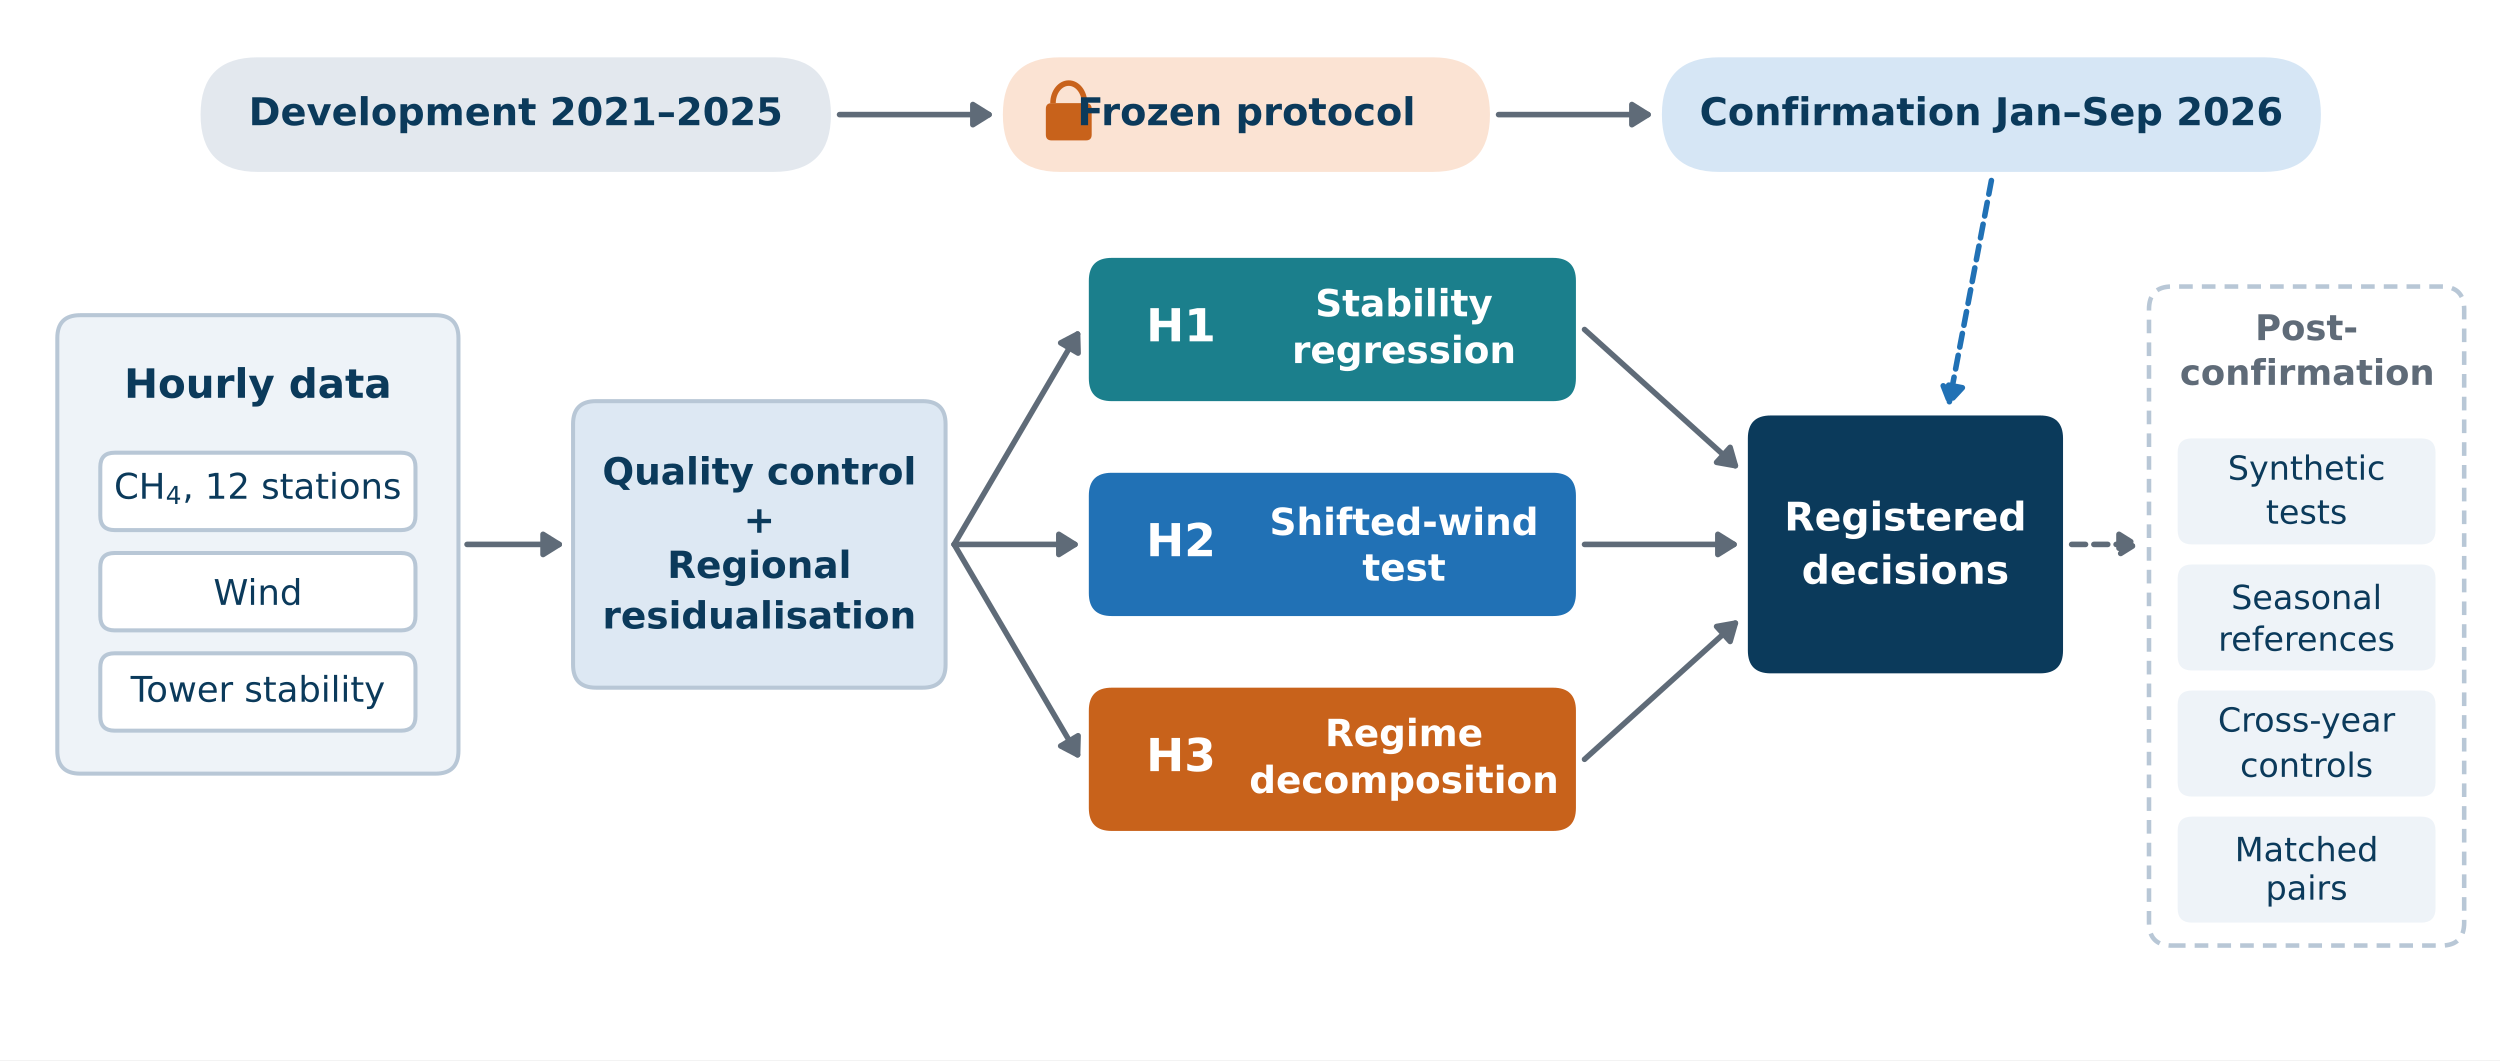
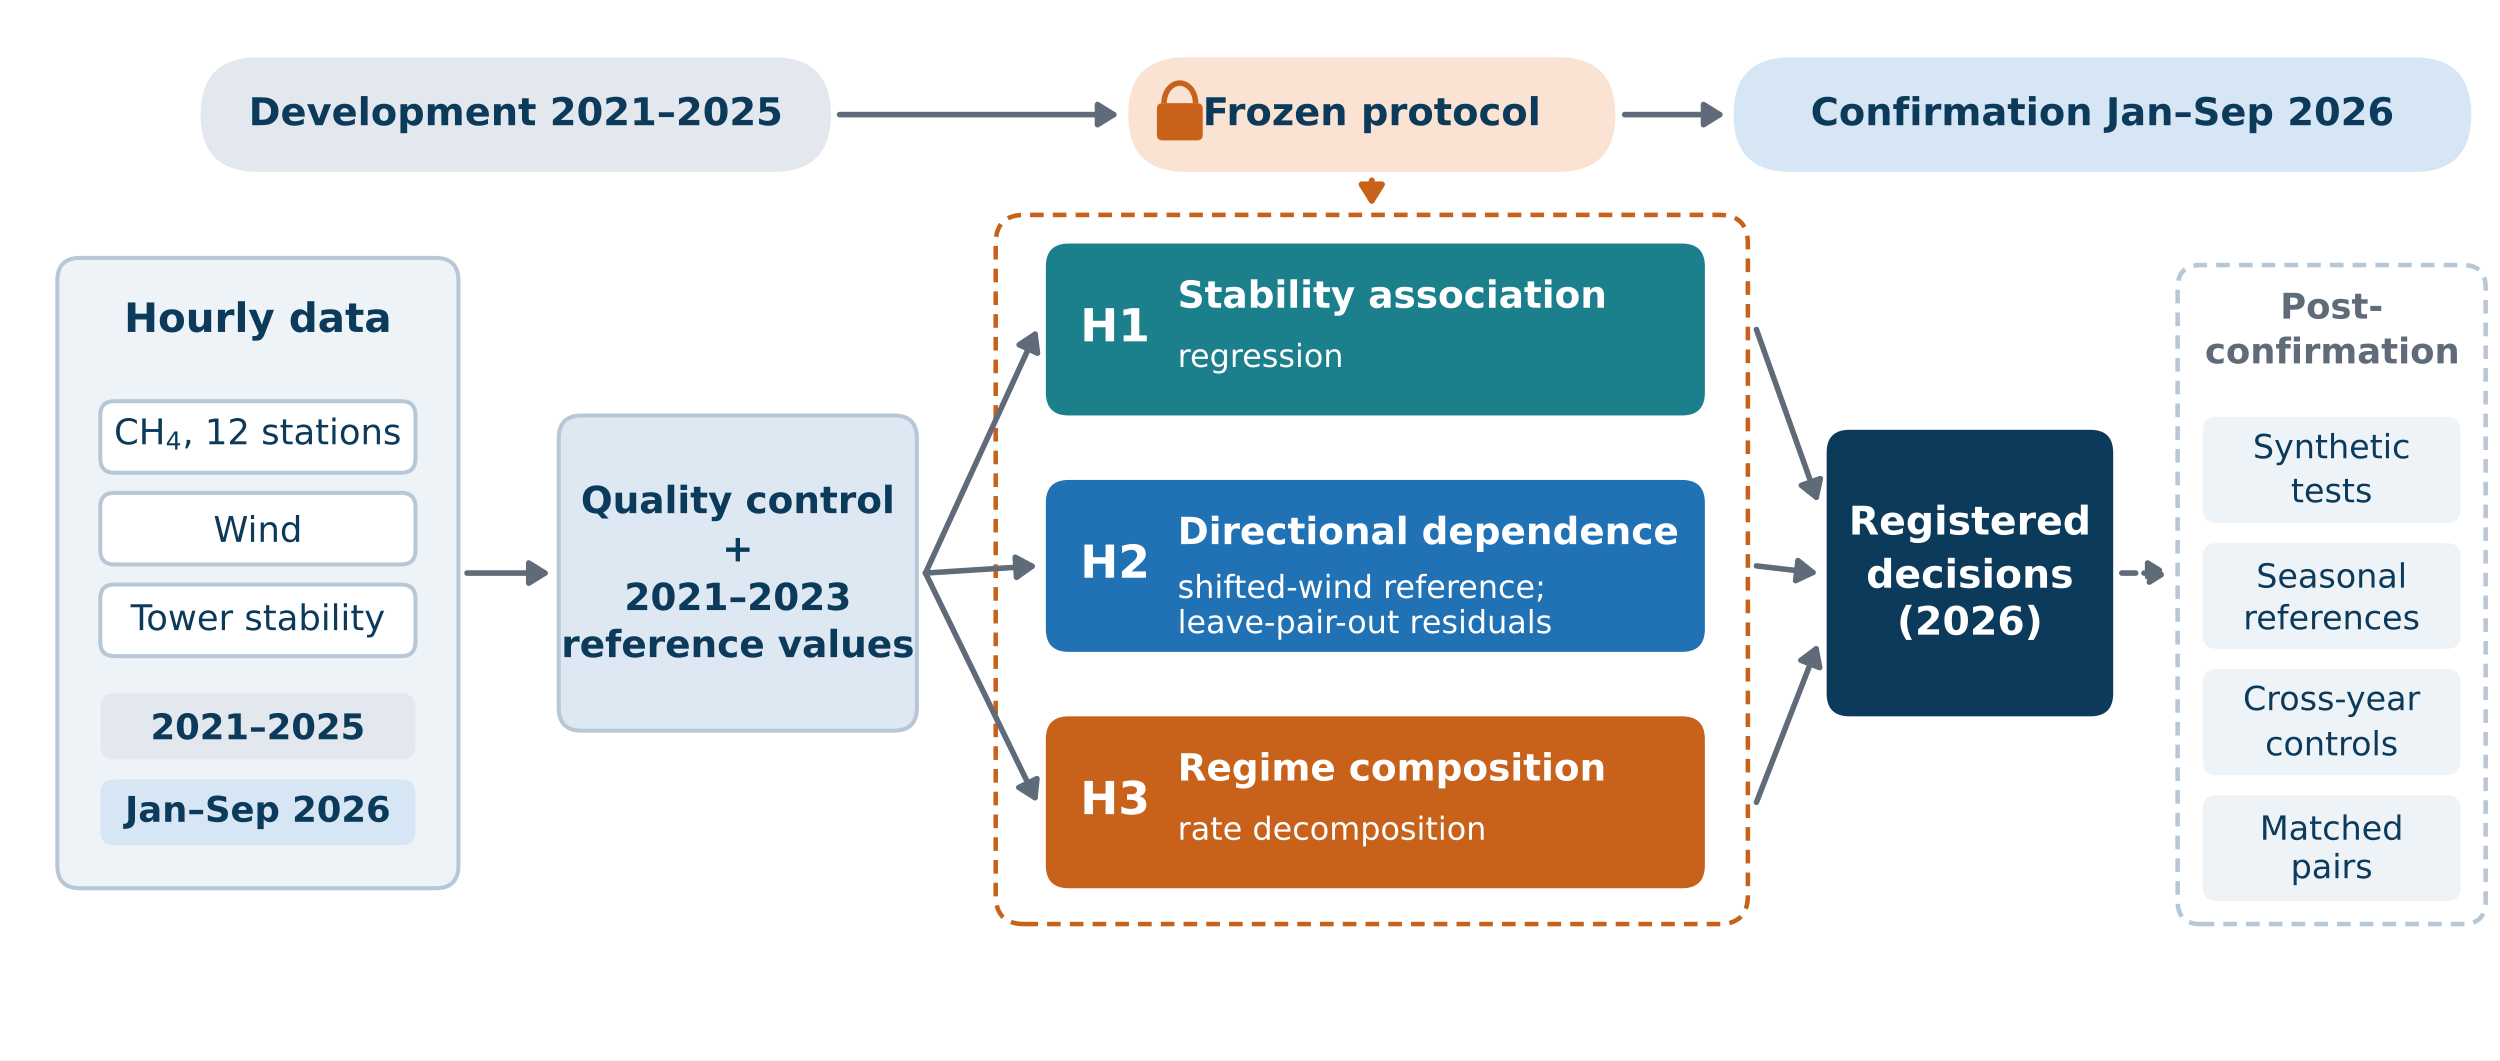
<svg xmlns="http://www.w3.org/2000/svg" width="494.646pt" height="209.764pt" viewBox="0 0 494.646 209.764" version="1.1">
  <defs>
    <style type="text/css">*{stroke-linejoin: round; stroke-linecap: butt}</style>
  </defs>
  <g id="figure_1">
    <g id="patch_1">
      <path d="M 0 209.764  L 494.646 209.764  L 494.646 0  L 0 0  z " style="fill: #ffffff" />
    </g>
    <g id="axes_1">
      <g id="patch_2">
-         <path d="M 51.024 34.016  L 153.071 34.016  Q 164.409 34.016 164.409 22.677  L 164.409 22.677  Q 164.409 11.339 153.071 11.339  L 51.024 11.339  Q 39.685 11.339 39.685 22.677  L 39.685 22.677  Q 39.685 34.016 51.024 34.016  z " clip-path="url(#p36ac483b42)" style="fill: #e3e8ee" />
+         <path d="M 51.024 34.016  L 153.071 34.016  Q 164.409 34.016 164.409 22.677  L 164.409 22.677  Q 164.409 11.339 153.071 11.339  L 51.024 11.339  Q 39.685 11.339 39.685 22.677  L 39.685 22.677  Q 39.685 34.016 51.024 34.016  z " clip-path="url(#p4004e26c95)" style="fill: #e3e8ee" />
      </g>
      <g id="patch_3">
-         <path d="M 209.764 34.016  L 283.465 34.016  Q 294.803 34.016 294.803 22.677  L 294.803 22.677  Q 294.803 11.339 283.465 11.339  L 209.764 11.339  Q 198.425 11.339 198.425 22.677  L 198.425 22.677  Q 198.425 34.016 209.764 34.016  z " clip-path="url(#p36ac483b42)" style="fill: #fbe3d3" />
+         <path d="M 234.567 34.016  L 308.268 34.016  Q 319.606 34.016 319.606 22.677  L 319.606 22.677  Q 319.606 11.339 308.268 11.339  L 234.567 11.339  Q 223.228 11.339 223.228 22.677  L 223.228 22.677  Q 223.228 34.016 234.567 34.016  z " clip-path="url(#p4004e26c95)" style="fill: #fbe3d3" />
      </g>
      <g id="patch_4">
-         <path d="M 340.157 34.016  L 447.874 34.016  Q 459.213 34.016 459.213 22.677  L 459.213 22.677  Q 459.213 11.339 447.874 11.339  L 340.157 11.339  Q 328.819 11.339 328.819 22.677  L 328.819 22.677  Q 328.819 34.016 340.157 34.016  z " clip-path="url(#p36ac483b42)" style="fill: #d6e6f5" />
+         <path d="M 354.331 34.016  L 477.638 34.016  Q 488.976 34.016 488.976 22.677  L 488.976 22.677  Q 488.976 11.339 477.638 11.339  L 354.331 11.339  Q 342.992 11.339 342.992 22.677  L 342.992 22.677  Q 342.992 34.016 354.331 34.016  z " clip-path="url(#p4004e26c95)" style="fill: #d6e6f5" />
      </g>
      <g id="patch_5">
-         <path d="M 166.11 22.677  Q 181.417 22.677 195.687 22.677  " clip-path="url(#p36ac483b42)" style="fill: none; stroke: #5f6b78; stroke-width: 1.1; stroke-linecap: round" />
-         <path d="M 192.487 20.677  L 195.687 22.677  L 192.487 24.677  z " clip-path="url(#p36ac483b42)" style="fill: #5f6b78; stroke: #5f6b78; stroke-width: 1.1; stroke-linecap: round" />
+         <path d="M 166.11 22.677  Q 193.748 22.677 220.348 22.677  " clip-path="url(#p4004e26c95)" style="fill: none; stroke: #5f6b78; stroke-width: 1.1; stroke-linecap: round" />
+         <path d="M 217.148 20.677  L 220.348 22.677  L 217.148 24.677  z " clip-path="url(#p4004e26c95)" style="fill: #5f6b78; stroke: #5f6b78; stroke-width: 1.1; stroke-linecap: round" />
      </g>
      <g id="patch_6">
-         <path d="M 296.504 22.677  Q 311.811 22.677 326.08 22.677  " clip-path="url(#p36ac483b42)" style="fill: none; stroke: #5f6b78; stroke-width: 1.1; stroke-linecap: round" />
-         <path d="M 322.88 20.677  L 326.08 22.677  L 322.88 24.677  z " clip-path="url(#p36ac483b42)" style="fill: #5f6b78; stroke: #5f6b78; stroke-width: 1.1; stroke-linecap: round" />
+         <path d="M 321.449 22.677  Q 331.37 22.677 340.254 22.677  " clip-path="url(#p4004e26c95)" style="fill: none; stroke: #5f6b78; stroke-width: 1.1; stroke-linecap: round" />
+         <path d="M 337.054 20.677  L 340.254 22.677  L 337.054 24.677  z " clip-path="url(#p4004e26c95)" style="fill: #5f6b78; stroke: #5f6b78; stroke-width: 1.1; stroke-linecap: round" />
      </g>
      <g id="patch_7">
-         <path d="M 208.063 27.78  L 214.866 27.78  Q 216 27.78 216 26.646  L 216 21.543  Q 216 20.409 214.866 20.409  L 208.063 20.409  Q 206.929 20.409 206.929 21.543  L 206.929 26.646  Q 206.929 27.78 208.063 27.78  z " clip-path="url(#p36ac483b42)" style="fill: #c8621b" />
+         <path d="M 230.031 27.78  L 236.835 27.78  Q 237.969 27.78 237.969 26.646  L 237.969 21.543  Q 237.969 20.409 236.835 20.409  L 230.031 20.409  Q 228.898 20.409 228.898 21.543  L 228.898 26.646  Q 228.898 27.78 230.031 27.78  z " clip-path="url(#p4004e26c95)" style="fill: #c8621b" />
      </g>
      <g id="patch_8">
-         <path d="M 214.583 20.409  C 214.583 19.357 214.254 18.347 213.669 17.603  C 213.085 16.859 212.291 16.441 211.465 16.441  C 210.638 16.441 209.844 16.859 209.26 17.603  C 208.675 18.347 208.346 19.357 208.346 20.409  " clip-path="url(#p36ac483b42)" style="fill: none; stroke: #c8621b; stroke-width: 1.1; stroke-linejoin: miter" />
+         <path d="M 236.551 20.409  C 236.551 19.357 236.222 18.347 235.638 17.603  C 235.053 16.859 234.26 16.441 233.433 16.441  C 232.606 16.441 231.813 16.859 231.228 17.603  C 230.644 18.347 230.315 19.357 230.315 20.409  " clip-path="url(#p4004e26c95)" style="fill: none; stroke: #c8621b; stroke-width: 1.1; stroke-linejoin: miter" />
      </g>
      <g id="patch_9">
-         <path d="M 15.874 153.071  L 86.173 153.071  Q 90.709 153.071 90.709 148.535  L 90.709 66.898  Q 90.709 62.362 86.173 62.362  L 15.874 62.362  Q 11.339 62.362 11.339 66.898  L 11.339 148.535  Q 11.339 153.071 15.874 153.071  z " clip-path="url(#p36ac483b42)" style="fill: #eef3f8; stroke: #b8c7d6; stroke-width: 0.8; stroke-linejoin: miter" />
+         <path d="M 15.874 175.748  L 86.173 175.748  Q 90.709 175.748 90.709 171.213  L 90.709 55.559  Q 90.709 51.024 86.173 51.024  L 15.874 51.024  Q 11.339 51.024 11.339 55.559  L 11.339 171.213  Q 11.339 175.748 15.874 175.748  z " clip-path="url(#p4004e26c95)" style="fill: #eef3f8; stroke: #b8c7d6; stroke-width: 0.8; stroke-linejoin: miter" />
      </g>
      <g id="patch_10">
-         <path d="M 22.677 104.882  L 79.37 104.882  Q 82.205 104.882 82.205 102.047  L 82.205 92.409  Q 82.205 89.575 79.37 89.575  L 22.677 89.575  Q 19.843 89.575 19.843 92.409  L 19.843 102.047  Q 19.843 104.882 22.677 104.882  z " clip-path="url(#p36ac483b42)" style="fill: #ffffff; stroke: #b8c7d6; stroke-width: 0.8; stroke-linejoin: miter" />
+         <path d="M 22.677 93.543  L 79.37 93.543  Q 82.205 93.543 82.205 90.709  L 82.205 82.205  Q 82.205 79.37 79.37 79.37  L 22.677 79.37  Q 19.843 79.37 19.843 82.205  L 19.843 90.709  Q 19.843 93.543 22.677 93.543  z " clip-path="url(#p4004e26c95)" style="fill: #ffffff; stroke: #b8c7d6; stroke-width: 0.8; stroke-linejoin: miter" />
      </g>
      <g id="patch_11">
-         <path d="M 22.677 124.724  L 79.37 124.724  Q 82.205 124.724 82.205 121.89  L 82.205 112.252  Q 82.205 109.417 79.37 109.417  L 22.677 109.417  Q 19.843 109.417 19.843 112.252  L 19.843 121.89  Q 19.843 124.724 22.677 124.724  z " clip-path="url(#p36ac483b42)" style="fill: #ffffff; stroke: #b8c7d6; stroke-width: 0.8; stroke-linejoin: miter" />
+         <path d="M 22.677 111.685  L 79.37 111.685  Q 82.205 111.685 82.205 108.85  L 82.205 100.346  Q 82.205 97.512 79.37 97.512  L 22.677 97.512  Q 19.843 97.512 19.843 100.346  L 19.843 108.85  Q 19.843 111.685 22.677 111.685  z " clip-path="url(#p4004e26c95)" style="fill: #ffffff; stroke: #b8c7d6; stroke-width: 0.8; stroke-linejoin: miter" />
      </g>
      <g id="patch_12">
-         <path d="M 22.677 144.567  L 79.37 144.567  Q 82.205 144.567 82.205 141.732  L 82.205 132.094  Q 82.205 129.26 79.37 129.26  L 22.677 129.26  Q 19.843 129.26 19.843 132.094  L 19.843 141.732  Q 19.843 144.567 22.677 144.567  z " clip-path="url(#p36ac483b42)" style="fill: #ffffff; stroke: #b8c7d6; stroke-width: 0.8; stroke-linejoin: miter" />
+         <path d="M 22.677 129.827  L 79.37 129.827  Q 82.205 129.827 82.205 126.992  L 82.205 118.488  Q 82.205 115.654 79.37 115.654  L 22.677 115.654  Q 19.843 115.654 19.843 118.488  L 19.843 126.992  Q 19.843 129.827 22.677 129.827  z " clip-path="url(#p4004e26c95)" style="fill: #ffffff; stroke: #b8c7d6; stroke-width: 0.8; stroke-linejoin: miter" />
      </g>
      <g id="patch_13">
-         <path d="M 92.409 107.717  Q 102.047 107.717 110.647 107.717  " clip-path="url(#p36ac483b42)" style="fill: none; stroke: #5f6b78; stroke-width: 1.1; stroke-linecap: round" />
-         <path d="M 107.447 105.717  L 110.647 107.717  L 107.447 109.717  z " clip-path="url(#p36ac483b42)" style="fill: #5f6b78; stroke: #5f6b78; stroke-width: 1.1; stroke-linecap: round" />
+         <path d="M 22.677 150.236  L 79.37 150.236  Q 82.205 150.236 82.205 147.402  L 82.205 140.031  Q 82.205 137.197 79.37 137.197  L 22.677 137.197  Q 19.843 137.197 19.843 140.031  L 19.843 147.402  Q 19.843 150.236 22.677 150.236  z " clip-path="url(#p4004e26c95)" style="fill: #e3e8ee" />
      </g>
      <g id="patch_14">
-         <path d="M 117.921 136.063  L 182.551 136.063  Q 187.087 136.063 187.087 131.528  L 187.087 83.906  Q 187.087 79.37 182.551 79.37  L 117.921 79.37  Q 113.386 79.37 113.386 83.906  L 113.386 131.528  Q 113.386 136.063 117.921 136.063  z " clip-path="url(#p36ac483b42)" style="fill: #dde8f3; stroke: #b8c7d6; stroke-width: 0.8; stroke-linejoin: miter" />
+         <path d="M 22.677 167.244  L 79.37 167.244  Q 82.205 167.244 82.205 164.409  L 82.205 157.039  Q 82.205 154.205 79.37 154.205  L 22.677 154.205  Q 19.843 154.205 19.843 157.039  L 19.843 164.409  Q 19.843 167.244 22.677 167.244  z " clip-path="url(#p4004e26c95)" style="fill: #d6e6f5" />
      </g>
      <g id="patch_15">
-         <path d="M 188.787 107.717  Q 201.26 86.457 213.207 66.092  " clip-path="url(#p36ac483b42)" style="fill: none; stroke: #5f6b78; stroke-width: 1.1; stroke-linecap: round" />
-         <path d="M 209.863 67.84  L 213.207 66.092  L 213.313 69.864  z " clip-path="url(#p36ac483b42)" style="fill: #5f6b78; stroke: #5f6b78; stroke-width: 1.1; stroke-linecap: round" />
+         <path d="M 92.409 113.386  Q 100.63 113.386 107.813 113.386  " clip-path="url(#p4004e26c95)" style="fill: none; stroke: #5f6b78; stroke-width: 1.1; stroke-linecap: round" />
+         <path d="M 104.613 111.386  L 107.813 113.386  L 104.613 115.386  z " clip-path="url(#p4004e26c95)" style="fill: #5f6b78; stroke: #5f6b78; stroke-width: 1.1; stroke-linecap: round" />
      </g>
      <g id="patch_16">
-         <path d="M 219.969 79.37  L 307.276 79.37  Q 311.811 79.37 311.811 74.835  L 311.811 55.559  Q 311.811 51.024 307.276 51.024  L 219.969 51.024  Q 215.433 51.024 215.433 55.559  L 215.433 74.835  Q 215.433 79.37 219.969 79.37  z " clip-path="url(#p36ac483b42)" style="fill: #1b7f8c" />
+         <path d="M 115.087 144.567  L 176.882 144.567  Q 181.417 144.567 181.417 140.031  L 181.417 86.74  Q 181.417 82.205 176.882 82.205  L 115.087 82.205  Q 110.551 82.205 110.551 86.74  L 110.551 140.031  Q 110.551 144.567 115.087 144.567  z " clip-path="url(#p4004e26c95)" style="fill: #dde8f3; stroke: #b8c7d6; stroke-width: 0.8; stroke-linejoin: miter" />
      </g>
      <g id="patch_17">
-         <path d="M 313.512 65.197  Q 328.819 79.016 343.356 92.139  " clip-path="url(#p36ac483b42)" style="fill: none; stroke: #5f6b78; stroke-width: 1.1; stroke-linecap: round" />
-         <path d="M 342.321 88.51  L 343.356 92.139  L 339.64 91.479  z " clip-path="url(#p36ac483b42)" style="fill: #5f6b78; stroke: #5f6b78; stroke-width: 1.1; stroke-linecap: round" />
+         <path d="M 202.677 182.835  L 340.157 182.835  Q 345.827 182.835 345.827 177.165  L 345.827 48.189  Q 345.827 42.52 340.157 42.52  L 202.677 42.52  Q 197.008 42.52 197.008 48.189  L 197.008 177.165  Q 197.008 182.835 202.677 182.835  z " clip-path="url(#p4004e26c95)" style="fill: #ffffff; stroke-dasharray: 2.7,1.8; stroke-dashoffset: 0; stroke: #c8621b; stroke-width: 0.9; stroke-linejoin: miter" />
      </g>
      <g id="patch_18">
-         <path d="M 188.787 107.717  Q 201.26 107.717 212.695 107.717  " clip-path="url(#p36ac483b42)" style="fill: none; stroke: #5f6b78; stroke-width: 1.1; stroke-linecap: round" />
-         <path d="M 209.495 105.717  L 212.695 107.717  L 209.495 109.717  z " clip-path="url(#p36ac483b42)" style="fill: #5f6b78; stroke: #5f6b78; stroke-width: 1.1; stroke-linecap: round" />
+         <path d="M 271.417 35.717  Q 271.417 38.268 271.417 39.687  " clip-path="url(#p4004e26c95)" style="fill: none; stroke: #c8621b; stroke-width: 1.2; stroke-linecap: round" />
+         <path d="M 273.417 36.487  L 271.417 39.687  L 269.417 36.487  z " clip-path="url(#p4004e26c95)" style="fill: #c8621b; stroke: #c8621b; stroke-width: 1.2; stroke-linecap: round" />
      </g>
      <g id="patch_19">
-         <path d="M 219.969 121.89  L 307.276 121.89  Q 311.811 121.89 311.811 117.354  L 311.811 98.079  Q 311.811 93.543 307.276 93.543  L 219.969 93.543  Q 215.433 93.543 215.433 98.079  L 215.433 117.354  Q 215.433 121.89 219.969 121.89  z " clip-path="url(#p36ac483b42)" style="fill: #2171b5" />
+         <path d="M 183.118 113.386  Q 194.173 89.291 204.796 66.14  " clip-path="url(#p4004e26c95)" style="fill: none; stroke: #5f6b78; stroke-width: 1.1; stroke-linecap: round" />
+         <path d="M 201.643 68.214  L 204.796 66.14  L 205.279 69.883  z " clip-path="url(#p4004e26c95)" style="fill: #5f6b78; stroke: #5f6b78; stroke-width: 1.1; stroke-linecap: round" />
      </g>
      <g id="patch_20">
-         <path d="M 313.512 107.717  Q 328.819 107.717 343.088 107.717  " clip-path="url(#p36ac483b42)" style="fill: none; stroke: #5f6b78; stroke-width: 1.1; stroke-linecap: round" />
-         <path d="M 339.888 105.717  L 343.088 107.717  L 339.888 109.717  z " clip-path="url(#p36ac483b42)" style="fill: #5f6b78; stroke: #5f6b78; stroke-width: 1.1; stroke-linecap: round" />
+         <path d="M 211.465 82.205  L 332.787 82.205  Q 337.323 82.205 337.323 77.669  L 337.323 52.724  Q 337.323 48.189 332.787 48.189  L 211.465 48.189  Q 206.929 48.189 206.929 52.724  L 206.929 77.669  Q 206.929 82.205 211.465 82.205  z " clip-path="url(#p4004e26c95)" style="fill: #1b7f8c" />
      </g>
      <g id="patch_21">
-         <path d="M 188.787 107.717  Q 201.26 128.976 213.207 149.341  " clip-path="url(#p36ac483b42)" style="fill: none; stroke: #5f6b78; stroke-width: 1.1; stroke-linecap: round" />
-         <path d="M 213.313 145.569  L 213.207 149.341  L 209.863 147.593  z " clip-path="url(#p36ac483b42)" style="fill: #5f6b78; stroke: #5f6b78; stroke-width: 1.1; stroke-linecap: round" />
+         <path d="M 347.528 65.197  Q 353.622 82.276 359.368 98.377  " clip-path="url(#p4004e26c95)" style="fill: none; stroke: #5f6b78; stroke-width: 1.1; stroke-linecap: round" />
+         <path d="M 360.176 94.691  L 359.368 98.377  L 356.409 96.035  z " clip-path="url(#p4004e26c95)" style="fill: #5f6b78; stroke: #5f6b78; stroke-width: 1.1; stroke-linecap: round" />
      </g>
      <g id="patch_22">
-         <path d="M 219.969 164.409  L 307.276 164.409  Q 311.811 164.409 311.811 159.874  L 311.811 140.598  Q 311.811 136.063 307.276 136.063  L 219.969 136.063  Q 215.433 136.063 215.433 140.598  L 215.433 159.874  Q 215.433 164.409 219.969 164.409  z " clip-path="url(#p36ac483b42)" style="fill: #c8621b" />
+         <path d="M 183.118 113.386  Q 194.173 112.677 204.193 112.035  " clip-path="url(#p4004e26c95)" style="fill: none; stroke: #5f6b78; stroke-width: 1.1; stroke-linecap: round" />
+         <path d="M 200.871 110.244  L 204.193 112.035  L 201.127 114.236  z " clip-path="url(#p4004e26c95)" style="fill: #5f6b78; stroke: #5f6b78; stroke-width: 1.1; stroke-linecap: round" />
      </g>
      <g id="patch_23">
-         <path d="M 313.512 150.236  Q 328.819 136.417 343.356 123.294  " clip-path="url(#p36ac483b42)" style="fill: none; stroke: #5f6b78; stroke-width: 1.1; stroke-linecap: round" />
-         <path d="M 339.64 123.954  L 343.356 123.294  L 342.321 126.923  z " clip-path="url(#p36ac483b42)" style="fill: #5f6b78; stroke: #5f6b78; stroke-width: 1.1; stroke-linecap: round" />
+         <path d="M 211.465 128.976  L 332.787 128.976  Q 337.323 128.976 337.323 124.441  L 337.323 99.496  Q 337.323 94.961 332.787 94.961  L 211.465 94.961  Q 206.929 94.961 206.929 99.496  L 206.929 124.441  Q 206.929 128.976 211.465 128.976  z " clip-path="url(#p4004e26c95)" style="fill: #2171b5" />
      </g>
      <g id="patch_24">
-         <path d="M 350.362 133.228  L 403.654 133.228  Q 408.189 133.228 408.189 128.693  L 408.189 86.74  Q 408.189 82.205 403.654 82.205  L 350.362 82.205  Q 345.827 82.205 345.827 86.74  L 345.827 128.693  Q 345.827 133.228 350.362 133.228  z " clip-path="url(#p36ac483b42)" style="fill: #0b3a5b" />
+         <path d="M 347.528 111.969  Q 353.622 112.677 358.686 113.266  " clip-path="url(#p4004e26c95)" style="fill: none; stroke: #5f6b78; stroke-width: 1.1; stroke-linecap: round" />
+         <path d="M 355.738 110.91  L 358.686 113.266  L 355.276 114.883  z " clip-path="url(#p4004e26c95)" style="fill: #5f6b78; stroke: #5f6b78; stroke-width: 1.1; stroke-linecap: round" />
      </g>
      <g id="patch_25">
-         <path d="M 394.016 35.717  Q 389.764 58.11 385.705 79.484  " clip-path="url(#p36ac483b42)" style="fill: none; stroke-dasharray: 2.75,1.65; stroke-dashoffset: 0; stroke: #2171b5; stroke-width: 1.1; stroke-linecap: round" />
-         <path d="M 388.267 76.714  L 385.705 79.484  L 384.337 75.968  z " clip-path="url(#p36ac483b42)" style="fill: #2171b5; stroke-dasharray: 2.75,1.65; stroke-dashoffset: 0; stroke: #2171b5; stroke-width: 1.1; stroke-linecap: round" />
+         <path d="M 183.118 113.386  Q 194.173 136.063 204.774 157.807  " clip-path="url(#p4004e26c95)" style="fill: none; stroke: #5f6b78; stroke-width: 1.1; stroke-linecap: round" />
+         <path d="M 205.169 154.055  L 204.774 157.807  L 201.574 155.807  z " clip-path="url(#p4004e26c95)" style="fill: #5f6b78; stroke: #5f6b78; stroke-width: 1.1; stroke-linecap: round" />
      </g>
      <g id="patch_26">
-         <path d="M 429.732 187.087  L 483.024 187.087  Q 487.559 187.087 487.559 182.551  L 487.559 61.228  Q 487.559 56.693 483.024 56.693  L 429.732 56.693  Q 425.197 56.693 425.197 61.228  L 425.197 182.551  Q 425.197 187.087 429.732 187.087  z " clip-path="url(#p36ac483b42)" style="fill: #ffffff; stroke-dasharray: 2.7,1.8; stroke-dashoffset: 0; stroke: #b8c7d6; stroke-width: 0.9; stroke-linejoin: miter" />
+         <path d="M 211.465 175.748  L 332.787 175.748  Q 337.323 175.748 337.323 171.213  L 337.323 146.268  Q 337.323 141.732 332.787 141.732  L 211.465 141.732  Q 206.929 141.732 206.929 146.268  L 206.929 171.213  Q 206.929 175.748 211.465 175.748  z " clip-path="url(#p4004e26c95)" style="fill: #c8621b" />
      </g>
      <g id="patch_27">
-         <path d="M 433.701 107.717  L 479.055 107.717  Q 481.89 107.717 481.89 104.882  L 481.89 89.575  Q 481.89 86.74 479.055 86.74  L 433.701 86.74  Q 430.866 86.74 430.866 89.575  L 430.866 104.882  Q 430.866 107.717 433.701 107.717  z " clip-path="url(#p36ac483b42)" style="fill: #eef3f8" />
+         <path d="M 347.528 158.74  Q 353.622 143.079 359.34 128.384  " clip-path="url(#p4004e26c95)" style="fill: none; stroke: #5f6b78; stroke-width: 1.1; stroke-linecap: round" />
+         <path d="M 356.316 130.641  L 359.34 128.384  L 360.044 132.092  z " clip-path="url(#p4004e26c95)" style="fill: #5f6b78; stroke: #5f6b78; stroke-width: 1.1; stroke-linecap: round" />
      </g>
      <g id="patch_28">
-         <path d="M 433.701 132.661  L 479.055 132.661  Q 481.89 132.661 481.89 129.827  L 481.89 114.52  Q 481.89 111.685 479.055 111.685  L 433.701 111.685  Q 430.866 111.685 430.866 114.52  L 430.866 129.827  Q 430.866 132.661 433.701 132.661  z " clip-path="url(#p36ac483b42)" style="fill: #eef3f8" />
+         <path d="M 365.953 141.732  L 413.575 141.732  Q 418.11 141.732 418.11 137.197  L 418.11 89.575  Q 418.11 85.039 413.575 85.039  L 365.953 85.039  Q 361.417 85.039 361.417 89.575  L 361.417 137.197  Q 361.417 141.732 365.953 141.732  z " clip-path="url(#p4004e26c95)" style="fill: #0b3a5b" />
      </g>
      <g id="patch_29">
-         <path d="M 433.701 157.606  L 479.055 157.606  Q 481.89 157.606 481.89 154.772  L 481.89 139.465  Q 481.89 136.63 479.055 136.63  L 433.701 136.63  Q 430.866 136.63 430.866 139.465  L 430.866 154.772  Q 430.866 157.606 433.701 157.606  z " clip-path="url(#p36ac483b42)" style="fill: #eef3f8" />
+         <path d="M 435.402 182.835  L 487.276 182.835  Q 491.811 182.835 491.811 178.299  L 491.811 56.976  Q 491.811 52.441 487.276 52.441  L 435.402 52.441  Q 430.866 52.441 430.866 56.976  L 430.866 178.299  Q 430.866 182.835 435.402 182.835  z " clip-path="url(#p4004e26c95)" style="fill: #ffffff; stroke-dasharray: 2.7,1.8; stroke-dashoffset: 0; stroke: #b8c7d6; stroke-width: 0.9; stroke-linejoin: miter" />
      </g>
      <g id="patch_30">
-         <path d="M 433.701 182.551  L 479.055 182.551  Q 481.89 182.551 481.89 179.717  L 481.89 164.409  Q 481.89 161.575 479.055 161.575  L 433.701 161.575  Q 430.866 161.575 430.866 164.409  L 430.866 179.717  Q 430.866 182.551 433.701 182.551  z " clip-path="url(#p36ac483b42)" style="fill: #eef3f8" />
+         <path d="M 438.661 103.465  L 484.016 103.465  Q 486.85 103.465 486.85 100.63  L 486.85 85.323  Q 486.85 82.488 484.016 82.488  L 438.661 82.488  Q 435.827 82.488 435.827 85.323  L 435.827 100.63  Q 435.827 103.465 438.661 103.465  z " clip-path="url(#p4004e26c95)" style="fill: #eef3f8" />
      </g>
      <g id="patch_31">
-         <path d="M 409.89 107.717  Q 416.693 107.717 422.458 107.717  " clip-path="url(#p36ac483b42)" style="fill: none; stroke-dasharray: 2.75,1.65; stroke-dashoffset: 0; stroke: #5f6b78; stroke-width: 1.1; stroke-linecap: round" />
-         <path d="M 419.258 105.717  L 422.458 107.717  L 419.258 109.717  z " clip-path="url(#p36ac483b42)" style="fill: #5f6b78; stroke-dasharray: 2.75,1.65; stroke-dashoffset: 0; stroke: #5f6b78; stroke-width: 1.1; stroke-linecap: round" />
+         <path d="M 438.661 128.409  L 484.016 128.409  Q 486.85 128.409 486.85 125.575  L 486.85 110.268  Q 486.85 107.433 484.016 107.433  L 438.661 107.433  Q 435.827 107.433 435.827 110.268  L 435.827 125.575  Q 435.827 128.409 438.661 128.409  z " clip-path="url(#p4004e26c95)" style="fill: #eef3f8" />
+       </g>
+       <g id="patch_32">
+         <path d="M 438.661 153.354  L 484.016 153.354  Q 486.85 153.354 486.85 150.52  L 486.85 135.213  Q 486.85 132.378 484.016 132.378  L 438.661 132.378  Q 435.827 132.378 435.827 135.213  L 435.827 150.52  Q 435.827 153.354 438.661 153.354  z " clip-path="url(#p4004e26c95)" style="fill: #eef3f8" />
+       </g>
+       <g id="patch_33">
+         <path d="M 438.661 178.299  L 484.016 178.299  Q 486.85 178.299 486.85 175.465  L 486.85 160.157  Q 486.85 157.323 484.016 157.323  L 438.661 157.323  Q 435.827 157.323 435.827 160.157  L 435.827 175.465  Q 435.827 178.299 438.661 178.299  z " clip-path="url(#p4004e26c95)" style="fill: #eef3f8" />
+       </g>
+       <g id="patch_34">
+         <path d="M 419.811 113.386  Q 424.488 113.386 428.128 113.386  " clip-path="url(#p4004e26c95)" style="fill: none; stroke-dasharray: 2.75,1.65; stroke-dashoffset: 0; stroke: #5f6b78; stroke-width: 1.1; stroke-linecap: round" />
+         <path d="M 424.928 111.386  L 428.128 113.386  L 424.928 115.386  z " clip-path="url(#p4004e26c95)" style="fill: #5f6b78; stroke-dasharray: 2.75,1.65; stroke-dashoffset: 0; stroke: #5f6b78; stroke-width: 1.1; stroke-linecap: round" />
      </g>
      <g id="text_1">
        <text style="font-weight: 700; font-size: 7.6px; font-family: 'DejaVu Sans'; text-anchor: middle; fill: #0b3a5b" x="102.047" y="24.774" transform="rotate(-0 102.0472 24.77429)">Development  2021–2025</text>
      </g>
      <g id="text_2">
-         <text style="font-weight: 700; font-size: 7.6px; font-family: 'DejaVu Sans'; text-anchor: middle; fill: #0b3a5b" x="246.614" y="24.774" transform="rotate(-0 246.6142 24.77429)">      Frozen protocol</text>
+         <text style="font-weight: 700; font-size: 7.6px; font-family: 'DejaVu Sans'; text-anchor: middle; fill: #0b3a5b" x="271.417" y="24.774" transform="rotate(-0 271.4173 24.77429)">      Frozen protocol</text>
      </g>
      <g id="text_3">
-         <text style="font-weight: 700; font-size: 7.6px; font-family: 'DejaVu Sans'; text-anchor: middle; fill: #0b3a5b" x="394.016" y="24.774" transform="rotate(-0 394.0157 24.77429)">Confirmation  Jan–Sep 2026</text>
+         <text style="font-weight: 700; font-size: 7.6px; font-family: 'DejaVu Sans'; text-anchor: middle; fill: #0b3a5b" x="415.984" y="24.774" transform="rotate(-0 415.9843 24.77429)">Confirmation  Jan–Sep 2026</text>
      </g>
      <g id="text_4">
-         <text style="font-weight: 700; font-size: 8px; font-family: 'DejaVu Sans'; text-anchor: middle; fill: #0b3a5b" x="51.024" y="78.712" transform="rotate(-0 51.02362 78.71168)">Hourly data</text>
+         <text style="font-weight: 700; font-size: 8px; font-family: 'DejaVu Sans'; text-anchor: middle; fill: #0b3a5b" x="51.024" y="65.672" transform="rotate(-0 51.02362 65.67231)">Hourly data</text>
      </g>
      <g id="text_5">
-         <g style="fill: #0b3a5b" transform="translate(22.56862 99.36335)">
+         <g style="fill: #0b3a5b" transform="translate(22.56862 88.59169)">
          <text>
            <tspan x="0" y="-0.688" style="font-size: 7px; font-family: 'DejaVu Sans'; fill: #0b3a5b">C</tspan>
            <tspan x="4.888" y="-0.688" style="font-size: 7px; font-family: 'DejaVu Sans'; fill: #0b3a5b">H</tspan>
            <tspan x="13.527" y="-0.688" style="font-size: 7px; font-family: 'DejaVu Sans'; fill: #0b3a5b">,</tspan>
            <tspan x="15.752" y="-0.688" style="font-size: 7px; font-family: 'DejaVu Sans'; fill: #0b3a5b"> </tspan>
            <tspan x="17.977" y="-0.688" style="font-size: 7px; font-family: 'DejaVu Sans'; fill: #0b3a5b">1</tspan>
            <tspan x="22.431" y="-0.688" style="font-size: 7px; font-family: 'DejaVu Sans'; fill: #0b3a5b">2</tspan>
            <tspan x="26.885" y="-0.688" style="font-size: 7px; font-family: 'DejaVu Sans'; fill: #0b3a5b"> </tspan>
            <tspan x="29.11" y="-0.688" style="font-size: 7px; font-family: 'DejaVu Sans'; fill: #0b3a5b">s</tspan>
            <tspan x="32.757" y="-0.688" style="font-size: 7px; font-family: 'DejaVu Sans'; fill: #0b3a5b">t</tspan>
            <tspan x="35.501" y="-0.688" style="font-size: 7px; font-family: 'DejaVu Sans'; fill: #0b3a5b">a</tspan>
            <tspan x="39.791" y="-0.688" style="font-size: 7px; font-family: 'DejaVu Sans'; fill: #0b3a5b">t</tspan>
            <tspan x="42.536" y="-0.688" style="font-size: 7px; font-family: 'DejaVu Sans'; fill: #0b3a5b">i</tspan>
            <tspan x="44.48" y="-0.688" style="font-size: 7px; font-family: 'DejaVu Sans'; fill: #0b3a5b">o</tspan>
            <tspan x="48.763" y="-0.688" style="font-size: 7px; font-family: 'DejaVu Sans'; fill: #0b3a5b">n</tspan>
            <tspan x="53.2" y="-0.688" style="font-size: 7px; font-family: 'DejaVu Sans'; fill: #0b3a5b">s</tspan>
            <tspan x="10.218" y="0.362" style="font-size: 4.9px; font-family: 'DejaVu Sans'; fill: #0b3a5b">4</tspan>
          </text>
        </g>
      </g>
      <g id="text_6">
-         <text style="font-size: 7px; font-family: 'DejaVu Sans'; text-anchor: middle; fill: #0b3a5b" x="51.024" y="119.681" transform="rotate(-0 51.02362 119.6806)">Wind</text>
+         <text style="font-size: 7px; font-family: 'DejaVu Sans'; text-anchor: middle; fill: #0b3a5b" x="51.024" y="107.208" transform="rotate(-0 51.02362 107.2081)">Wind</text>
      </g>
      <g id="text_7">
-         <text style="font-size: 7px; font-family: 'DejaVu Sans'; text-anchor: middle; fill: #0b3a5b" x="51.024" y="138.845" transform="rotate(-0 51.02362 138.8449)">Tower stability</text>
+         <text style="font-size: 7px; font-family: 'DejaVu Sans'; text-anchor: middle; fill: #0b3a5b" x="51.024" y="124.672" transform="rotate(-0 51.02362 124.6717)">Tower stability</text>
      </g>
      <g id="text_8">
-         <text style="font-weight: 700; font-size: 7.4px; font-family: 'DejaVu Sans'; fill: #0b3a5b" transform="translate(119.1817 95.85457)">Quality control</text>
-         <text style="font-weight: 700; font-size: 7.4px; font-family: 'DejaVu Sans'; fill: #0b3a5b" transform="translate(147.1357 105.4116)">+</text>
-         <text style="font-weight: 700; font-size: 7.4px; font-family: 'DejaVu Sans'; fill: #0b3a5b" transform="translate(132.0195 114.3546)">Regional</text>
-         <text style="font-weight: 700; font-size: 7.4px; font-family: 'DejaVu Sans'; fill: #0b3a5b" transform="translate(119.2036 124.3503)">residualisation</text>
+         <text style="font-weight: 700; font-size: 7px; font-family: 'DejaVu Sans'; text-anchor: middle; fill: #0b3a5b" x="51.024" y="146.264" transform="rotate(-0 51.02362 146.2644)">2021–2025</text>
      </g>
      <g id="text_9">
-         <text style="font-weight: 700; font-size: 9px; font-family: 'DejaVu Sans'; text-anchor: start; fill: #ffffff" x="226.772" y="67.535" transform="rotate(-0 226.7717 67.53474)">H1</text>
+         <text style="font-weight: 700; font-size: 7px; font-family: 'DejaVu Sans'; text-anchor: middle; fill: #0b3a5b" x="51.024" y="162.594" transform="rotate(-0 51.02362 162.5942)">Jan–Sep 2026</text>
      </g>
      <g id="text_10">
-         <text style="font-weight: 700; font-size: 7.4px; font-family: 'DejaVu Sans'; fill: #ffffff" transform="translate(260.2313 62.58488)">Stability</text>
-         <text style="font-weight: 700; font-size: 7.4px; font-family: 'DejaVu Sans'; fill: #ffffff" transform="translate(255.63 71.83488)">regression</text>
+         <text style="font-weight: 700; font-size: 7.4px; font-family: 'DejaVu Sans'; fill: #0b3a5b" transform="translate(114.9297 101.5239)">Quality control</text>
+         <text style="font-weight: 700; font-size: 7.4px; font-family: 'DejaVu Sans'; fill: #0b3a5b" transform="translate(142.8838 111.0808)">+</text>
+         <text style="font-weight: 700; font-size: 7.4px; font-family: 'DejaVu Sans'; fill: #0b3a5b" transform="translate(123.5391 120.7043)">2021–2023</text>
+         <text style="font-weight: 700; font-size: 7.4px; font-family: 'DejaVu Sans'; fill: #0b3a5b" transform="translate(111.0487 130.0196)">reference values</text>
      </g>
      <g id="text_11">
-         <text style="font-weight: 700; font-size: 9px; font-family: 'DejaVu Sans'; text-anchor: start; fill: #ffffff" x="226.772" y="110.054" transform="rotate(-0 226.7717 110.0544)">H2</text>
+         <text style="font-weight: 700; font-size: 9px; font-family: 'DejaVu Sans'; text-anchor: start; fill: #ffffff" x="213.732" y="67.535" transform="rotate(-0 213.7323 67.53474)">H1</text>
      </g>
      <g id="text_12">
-         <text style="font-weight: 700; font-size: 7.4px; font-family: 'DejaVu Sans'; fill: #ffffff" transform="translate(251.1877 105.8503)">Shifted-wind</text>
-         <text style="font-weight: 700; font-size: 7.4px; font-family: 'DejaVu Sans'; fill: #ffffff" transform="translate(269.5466 114.887)">test</text>
+         <text style="font-weight: 700; font-size: 7.4px; font-family: 'DejaVu Sans'; text-anchor: start; fill: #ffffff" x="233.008" y="60.883" transform="rotate(-0 233.0079 60.88318)">Stability association</text>
      </g>
      <g id="text_13">
-         <text style="font-weight: 700; font-size: 9px; font-family: 'DejaVu Sans'; text-anchor: start; fill: #ffffff" x="226.772" y="152.574" transform="rotate(-0 226.7717 152.5741)">H3</text>
+         <text style="font-size: 6.3px; font-family: 'DejaVu Sans'; text-anchor: start; fill: #ffffff" x="233.008" y="72.605" transform="rotate(-0 233.0079 72.60455)">regression</text>
      </g>
      <g id="text_14">
-         <text style="font-weight: 700; font-size: 7.4px; font-family: 'DejaVu Sans'; fill: #ffffff" transform="translate(262.1547 147.6243)">Regime</text>
-         <text style="font-weight: 700; font-size: 7.4px; font-family: 'DejaVu Sans'; fill: #ffffff" transform="translate(247.1726 156.9032)">decomposition</text>
+         <text style="font-weight: 700; font-size: 9px; font-family: 'DejaVu Sans'; text-anchor: start; fill: #ffffff" x="213.732" y="114.306" transform="rotate(-0 213.7323 114.3064)">H2</text>
      </g>
      <g id="text_15">
-         <text style="font-weight: 700; font-size: 7.8px; font-family: 'DejaVu Sans'; fill: #ffffff" transform="translate(353.0405 104.9634)">Registered</text>
-         <text style="font-weight: 700; font-size: 7.8px; font-family: 'DejaVu Sans'; fill: #ffffff" transform="translate(356.4872 115.4995)">decisions</text>
+         <text style="font-weight: 700; font-size: 7.4px; font-family: 'DejaVu Sans'; text-anchor: start; fill: #ffffff" x="233.008" y="107.655" transform="rotate(-0 233.0079 107.6548)">Directional dependence</text>
      </g>
      <g id="text_16">
-         <text style="font-weight: 700; font-size: 7px; font-family: 'DejaVu Sans'; fill: #5f6b78" transform="translate(446.1995 67.29231)">Post-</text>
-         <text style="font-weight: 700; font-size: 7px; font-family: 'DejaVu Sans'; fill: #5f6b78" transform="translate(431.3087 76.15004)">confirmation</text>
+         <text style="font-size: 6.3px; font-family: 'DejaVu Sans'; fill: #ffffff" transform="translate(233.0079 118.3103)">shifted-wind reference;</text>
+         <text style="font-size: 6.3px; font-family: 'DejaVu Sans'; fill: #ffffff" transform="translate(233.0079 125.2664)">leave-pair-out residuals</text>
      </g>
      <g id="text_17">
-         <text style="font-size: 6.6px; font-family: 'DejaVu Sans'; fill: #0b3a5b" transform="translate(440.7978 94.92453)">Synthetic</text>
-         <text style="font-size: 6.6px; font-family: 'DejaVu Sans'; fill: #0b3a5b" transform="translate(448.3218 103.6236)">tests</text>
+         <text style="font-weight: 700; font-size: 9px; font-family: 'DejaVu Sans'; text-anchor: start; fill: #ffffff" x="213.732" y="161.078" transform="rotate(-0 213.7323 161.078)">H3</text>
      </g>
      <g id="text_18">
-         <text style="font-size: 6.6px; font-family: 'DejaVu Sans'; fill: #0b3a5b" transform="translate(441.4614 120.5088)">Seasonal</text>
-         <text style="font-size: 6.6px; font-family: 'DejaVu Sans'; fill: #0b3a5b" transform="translate(438.9014 128.7588)">references</text>
+         <text style="font-weight: 700; font-size: 7.4px; font-family: 'DejaVu Sans'; text-anchor: start; fill: #ffffff" x="233.008" y="154.426" transform="rotate(-0 233.0079 154.4265)">Regime composition</text>
      </g>
      <g id="text_19">
-         <text style="font-size: 6.6px; font-family: 'DejaVu Sans'; fill: #0b3a5b" transform="translate(438.8369 144.756)">Cross-year</text>
-         <text style="font-size: 6.6px; font-family: 'DejaVu Sans'; fill: #0b3a5b" transform="translate(443.2202 153.7037)">controls</text>
+         <text style="font-size: 6.3px; font-family: 'DejaVu Sans'; text-anchor: start; fill: #ffffff" x="233.008" y="166.148" transform="rotate(-0 233.0079 166.1479)">rate decomposition</text>
      </g>
      <g id="text_20">
-         <text style="font-size: 6.6px; font-family: 'DejaVu Sans'; fill: #0b3a5b" transform="translate(442.1833 170.3986)">Matched</text>
-         <text style="font-size: 6.6px; font-family: 'DejaVu Sans'; fill: #0b3a5b" transform="translate(448.2682 178.0092)">pairs</text>
+         <text style="font-weight: 700; font-size: 7.8px; font-family: 'DejaVu Sans'; fill: #ffffff" transform="translate(365.7965 105.7577)">Registered</text>
+         <text style="font-weight: 700; font-size: 7.8px; font-family: 'DejaVu Sans'; fill: #ffffff" transform="translate(369.2431 116.2938)">decisions</text>
+         <text style="font-weight: 700; font-size: 7.8px; font-family: 'DejaVu Sans'; fill: #ffffff" transform="translate(375.3447 125.5806)">(2026)</text>
+       </g>
+       <g id="text_21">
+         <text style="font-weight: 700; font-size: 7px; font-family: 'DejaVu Sans'; fill: #5f6b78" transform="translate(451.1601 63.04034)">Post-</text>
+         <text style="font-weight: 700; font-size: 7px; font-family: 'DejaVu Sans'; fill: #5f6b78" transform="translate(436.2693 71.89807)">confirmation</text>
+       </g>
+       <g id="text_22">
+         <text style="font-size: 6.6px; font-family: 'DejaVu Sans'; fill: #0b3a5b" transform="translate(445.7585 90.67257)">Synthetic</text>
+         <text style="font-size: 6.6px; font-family: 'DejaVu Sans'; fill: #0b3a5b" transform="translate(453.2825 99.37167)">tests</text>
+       </g>
+       <g id="text_23">
+         <text style="font-size: 6.6px; font-family: 'DejaVu Sans'; fill: #0b3a5b" transform="translate(446.4221 116.2568)">Seasonal</text>
+         <text style="font-size: 6.6px; font-family: 'DejaVu Sans'; fill: #0b3a5b" transform="translate(443.862 124.5068)">references</text>
+       </g>
+       <g id="text_24">
+         <text style="font-size: 6.6px; font-family: 'DejaVu Sans'; fill: #0b3a5b" transform="translate(443.7975 140.5041)">Cross-year</text>
+         <text style="font-size: 6.6px; font-family: 'DejaVu Sans'; fill: #0b3a5b" transform="translate(448.1809 149.4517)">controls</text>
+       </g>
+       <g id="text_25">
+         <text style="font-size: 6.6px; font-family: 'DejaVu Sans'; fill: #0b3a5b" transform="translate(447.1439 166.1466)">Matched</text>
+         <text style="font-size: 6.6px; font-family: 'DejaVu Sans'; fill: #0b3a5b" transform="translate(453.2288 173.7572)">pairs</text>
      </g>
    </g>
  </g>
  <defs>
-     <clipPath id="p36ac483b42">
+     <clipPath id="p4004e26c95">
      <rect x="0" y="0" width="494.646" height="209.764" />
    </clipPath>
  </defs>
</svg>
